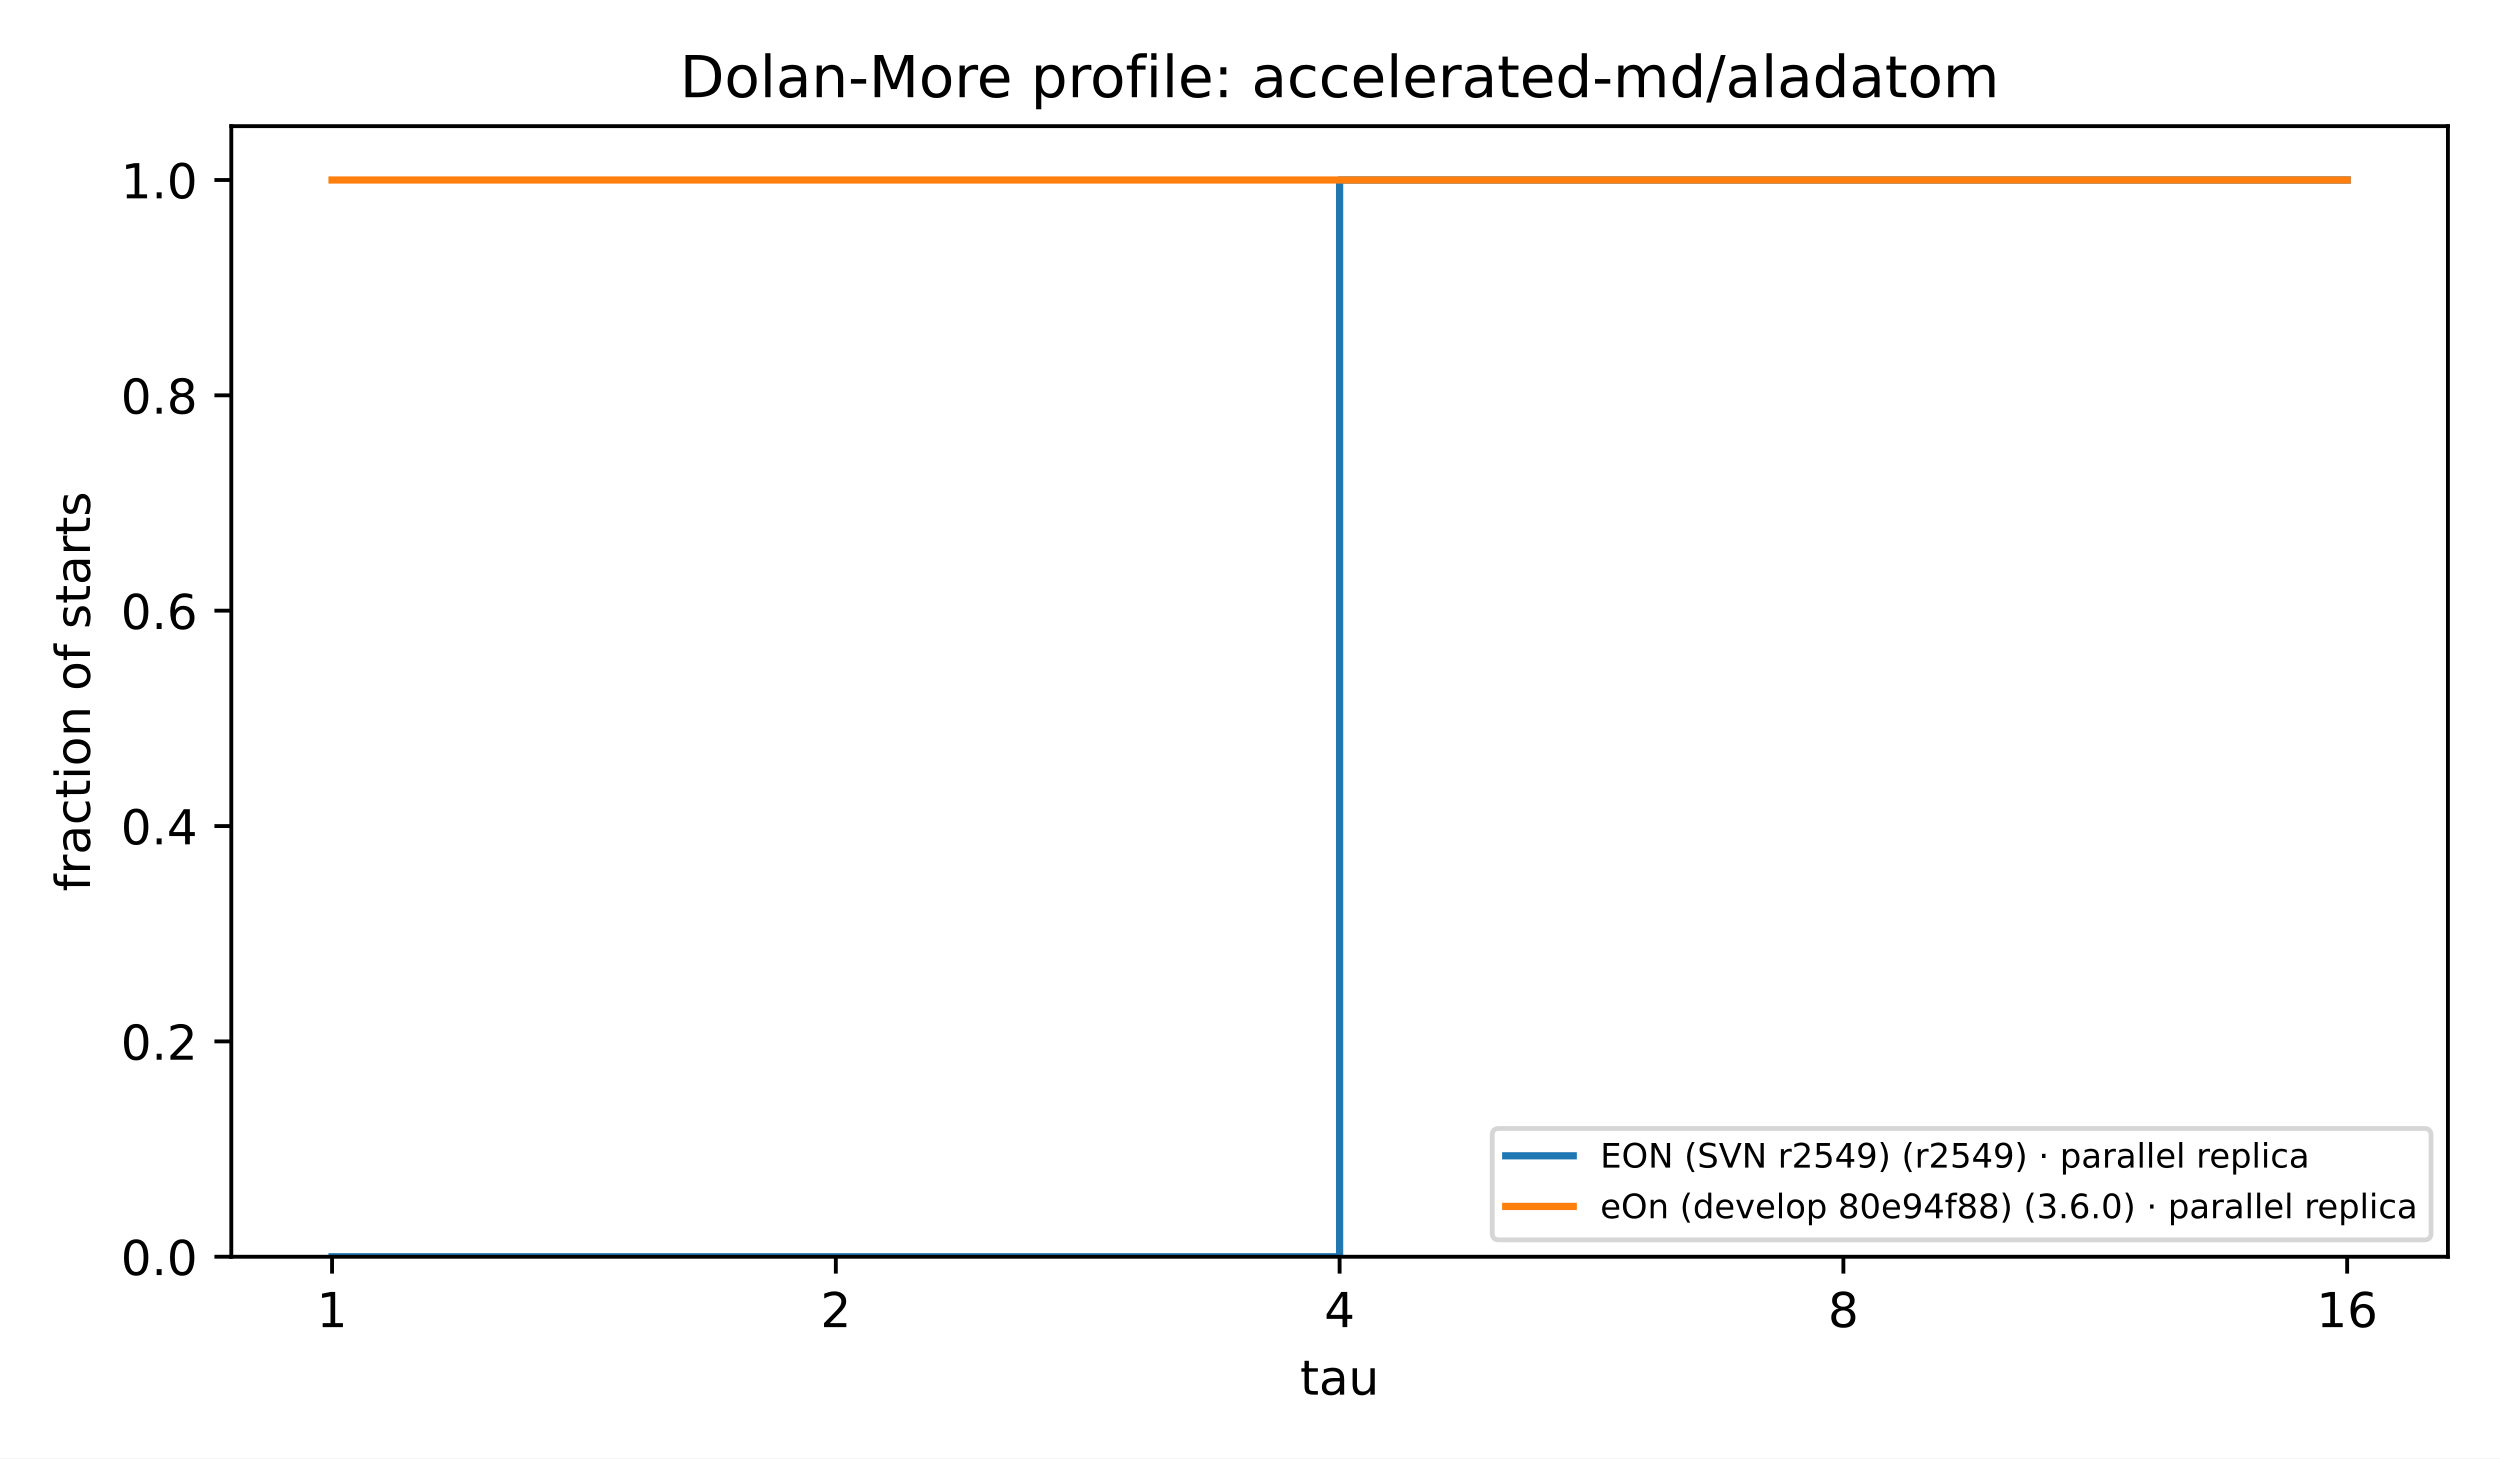
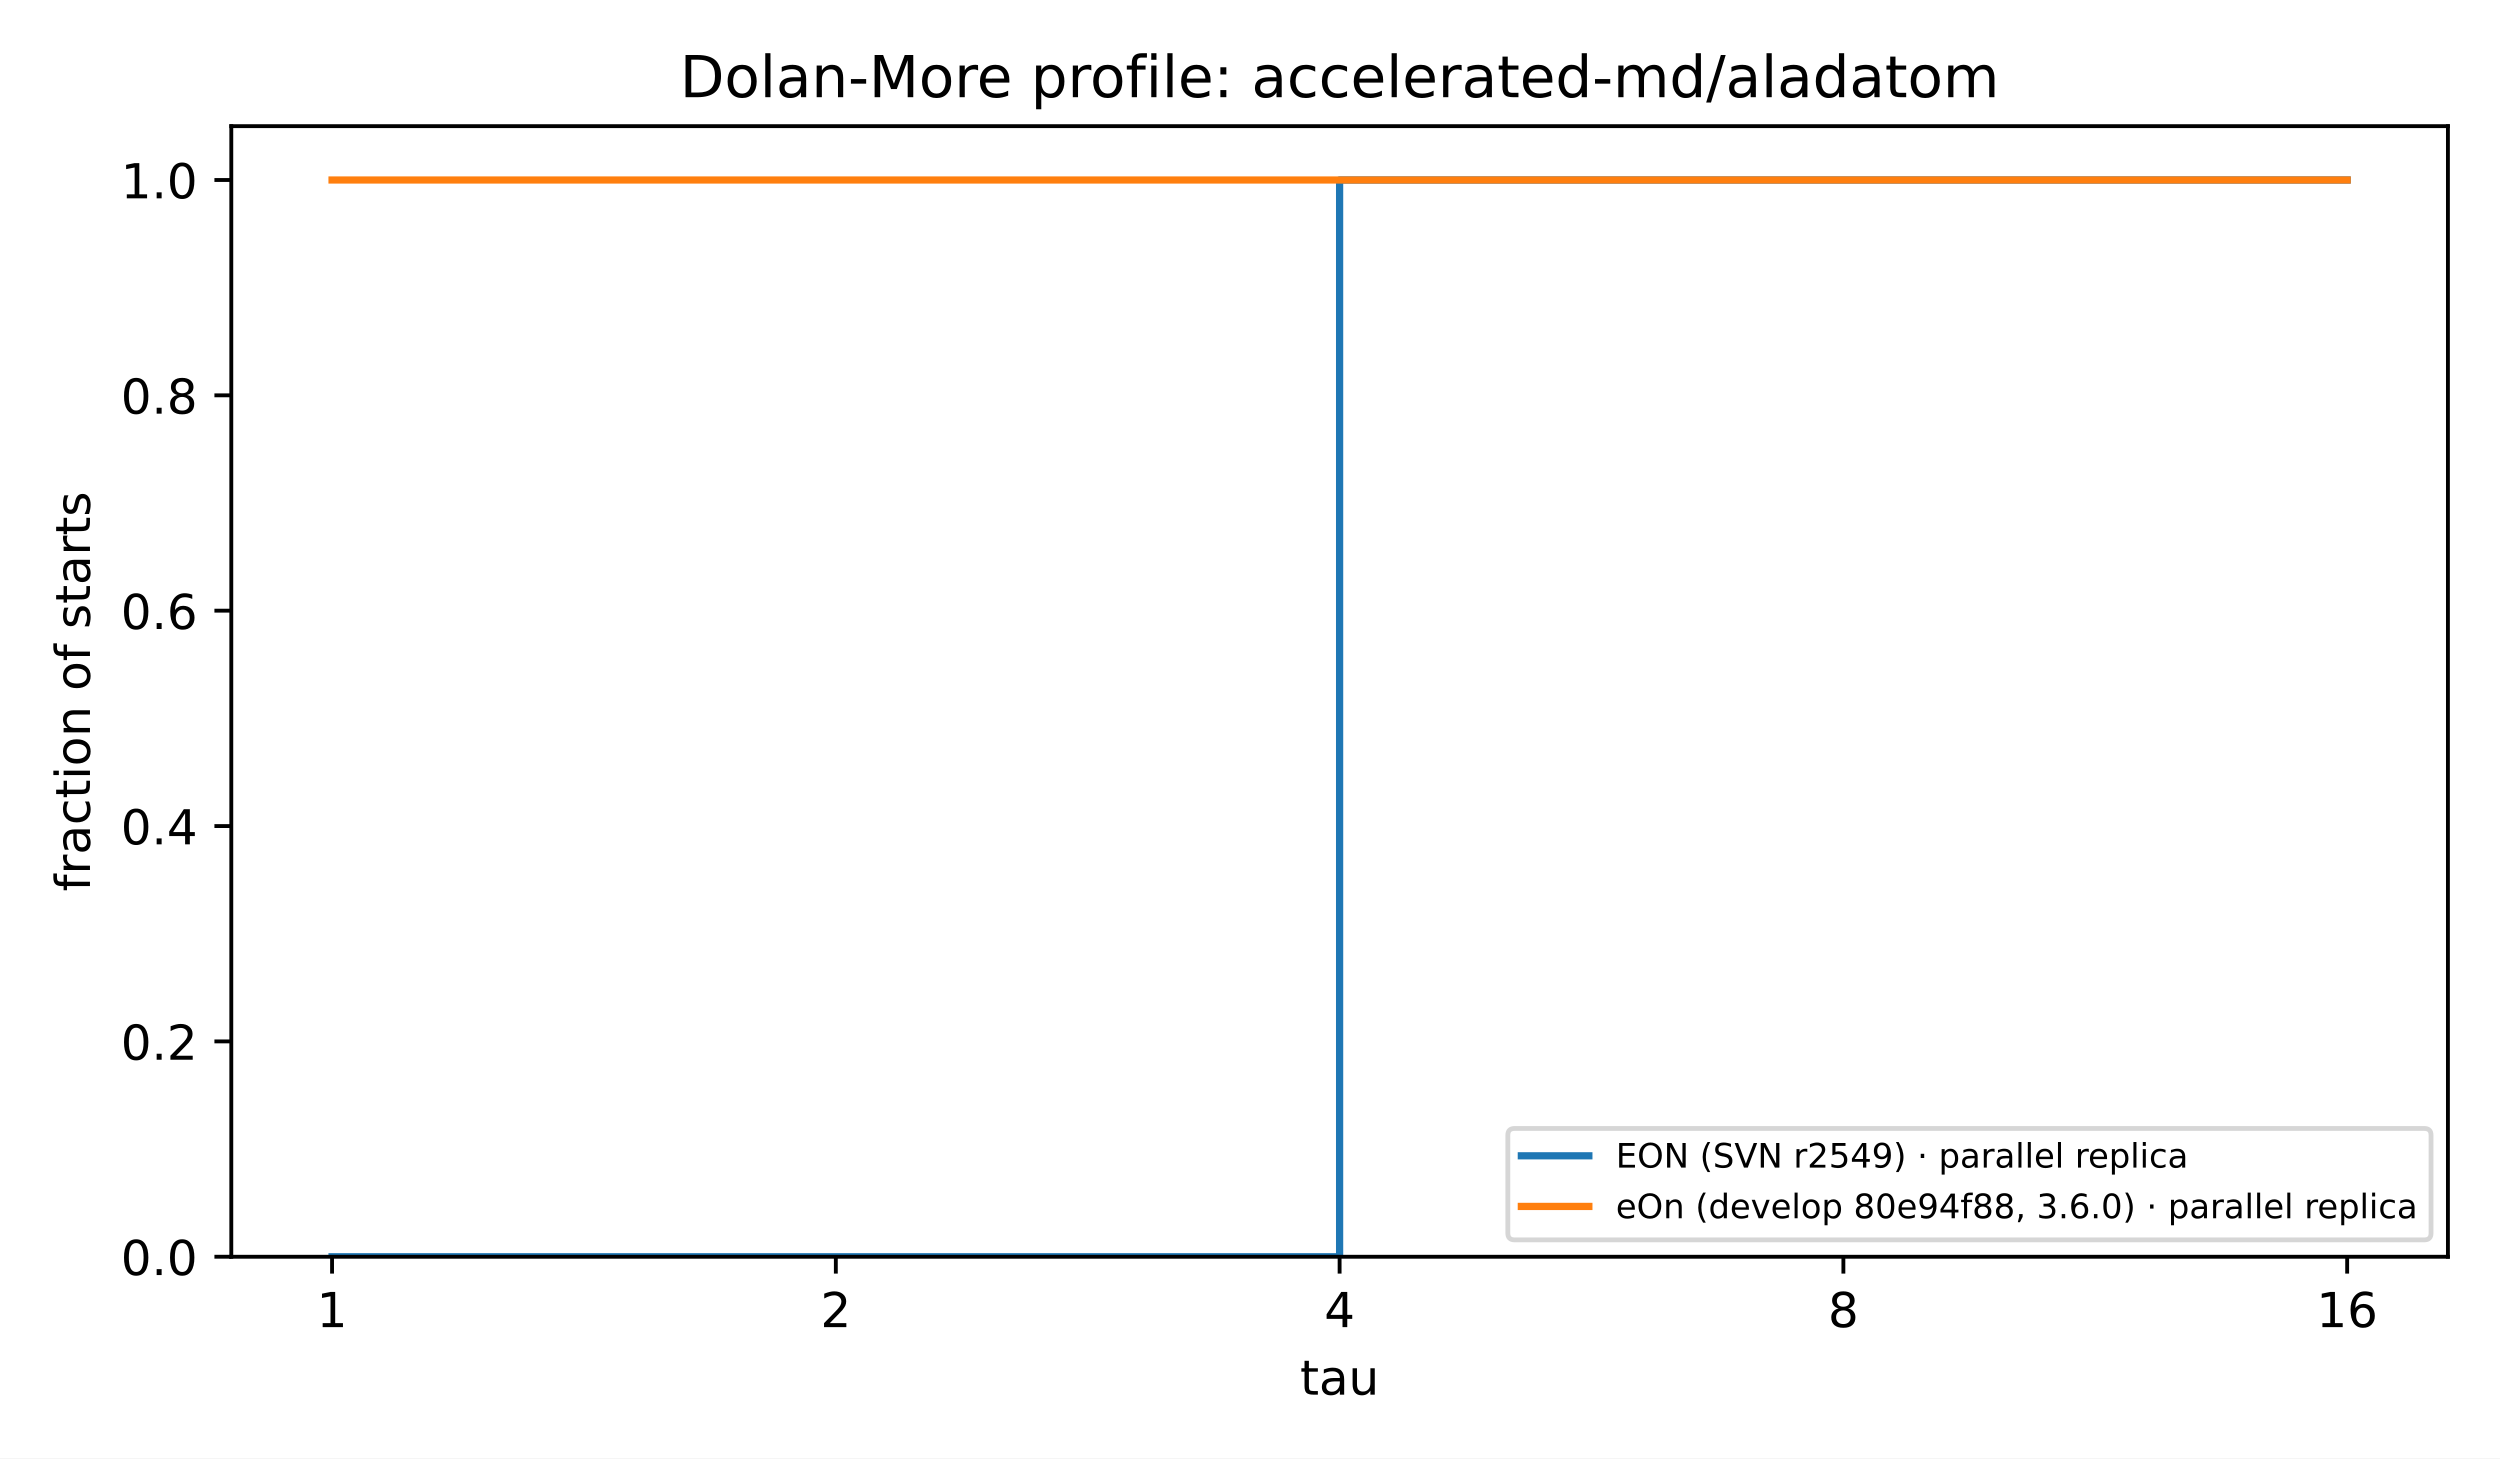
<svg xmlns="http://www.w3.org/2000/svg" xmlns:xlink="http://www.w3.org/1999/xlink" width="518.4pt" height="302.4pt" viewBox="0 0 518.4 302.4" version="1.1">
  <defs>
    <style type="text/css">*{stroke-linejoin: round; stroke-linecap: butt}</style>
  </defs>
  <g id="figure_1">
    <g id="patch_1">
      <path d="M 0 302.4  L 518.4 302.4  L 518.4 0  L 0 0  z " style="fill: #ffffff" />
    </g>
    <g id="axes_1">
      <g id="patch_2">
        <path d="M 47.962 260.6  L 507.6 260.6  L 507.6 26.16  L 47.962 26.16  z " style="fill: #ffffff" />
      </g>
      <g id="matplotlib.axis_1">
        <g id="xtick_1">
          <g id="line2d_1">
            <defs>
              <path id="m8ea4d47d77" d="M 0 0  L 0 3.5  " style="stroke: #000000; stroke-width: 0.8" />
            </defs>
            <g>
              <use xlink:href="#m8ea4d47d77" x="68.855" y="260.6" style="stroke: #000000; stroke-width: 0.8" />
            </g>
          </g>
          <g id="text_1">
            <text style="font-size: 10px; font-family: 'DejaVu Sans', 'Bitstream Vera Sans', 'Computer Modern Sans Serif', 'Lucida Grande', 'Verdana', 'Geneva', 'Lucid', 'Arial', 'Helvetica', 'Avant Garde', sans-serif; text-anchor: middle" x="68.855" y="275.198" transform="rotate(-0 68.85496 275.1977)">1</text>
          </g>
        </g>
        <g id="xtick_2">
          <g id="line2d_2">
            <g>
              <use xlink:href="#m8ea4d47d77" x="173.318" y="260.6" style="stroke: #000000; stroke-width: 0.8" />
            </g>
          </g>
          <g id="text_2">
            <text style="font-size: 10px; font-family: 'DejaVu Sans', 'Bitstream Vera Sans', 'Computer Modern Sans Serif', 'Lucida Grande', 'Verdana', 'Geneva', 'Lucid', 'Arial', 'Helvetica', 'Avant Garde', sans-serif; text-anchor: middle" x="173.318" y="275.198" transform="rotate(-0 173.3181 275.1977)">2</text>
          </g>
        </g>
        <g id="xtick_3">
          <g id="line2d_3">
            <g>
              <use xlink:href="#m8ea4d47d77" x="277.781" y="260.6" style="stroke: #000000; stroke-width: 0.8" />
            </g>
          </g>
          <g id="text_3">
            <text style="font-size: 10px; font-family: 'DejaVu Sans', 'Bitstream Vera Sans', 'Computer Modern Sans Serif', 'Lucida Grande', 'Verdana', 'Geneva', 'Lucid', 'Arial', 'Helvetica', 'Avant Garde', sans-serif; text-anchor: middle" x="277.781" y="275.198" transform="rotate(-0 277.7812 275.1977)">4</text>
          </g>
        </g>
        <g id="xtick_4">
          <g id="line2d_4">
            <g>
              <use xlink:href="#m8ea4d47d77" x="382.244" y="260.6" style="stroke: #000000; stroke-width: 0.8" />
            </g>
          </g>
          <g id="text_4">
            <text style="font-size: 10px; font-family: 'DejaVu Sans', 'Bitstream Vera Sans', 'Computer Modern Sans Serif', 'Lucida Grande', 'Verdana', 'Geneva', 'Lucid', 'Arial', 'Helvetica', 'Avant Garde', sans-serif; text-anchor: middle" x="382.244" y="275.198" transform="rotate(-0 382.2443 275.1977)">8</text>
          </g>
        </g>
        <g id="xtick_5">
          <g id="line2d_5">
            <g>
              <use xlink:href="#m8ea4d47d77" x="486.707" y="260.6" style="stroke: #000000; stroke-width: 0.8" />
            </g>
          </g>
          <g id="text_5">
            <text style="font-size: 10px; font-family: 'DejaVu Sans', 'Bitstream Vera Sans', 'Computer Modern Sans Serif', 'Lucida Grande', 'Verdana', 'Geneva', 'Lucid', 'Arial', 'Helvetica', 'Avant Garde', sans-serif; text-anchor: middle" x="486.707" y="275.198" transform="rotate(-0 486.7074 275.1977)">16</text>
          </g>
        </g>
        <g id="text_6">
          <text style="font-size: 10px; font-family: 'DejaVu Sans', 'Bitstream Vera Sans', 'Computer Modern Sans Serif', 'Lucida Grande', 'Verdana', 'Geneva', 'Lucid', 'Arial', 'Helvetica', 'Avant Garde', sans-serif; text-anchor: middle" x="277.781" y="289.198" transform="rotate(-0 277.7812 289.1977)">tau</text>
        </g>
      </g>
      <g id="matplotlib.axis_2">
        <g id="ytick_1">
          <g id="line2d_6">
            <defs>
              <path id="md659df78fa" d="M 0 0  L -3.5 0  " style="stroke: #000000; stroke-width: 0.8" />
            </defs>
            <g>
              <use xlink:href="#md659df78fa" x="47.962" y="260.6" style="stroke: #000000; stroke-width: 0.8" />
            </g>
          </g>
          <g id="text_7">
            <text style="font-size: 10px; font-family: 'DejaVu Sans', 'Bitstream Vera Sans', 'Computer Modern Sans Serif', 'Lucida Grande', 'Verdana', 'Geneva', 'Lucid', 'Arial', 'Helvetica', 'Avant Garde', sans-serif; text-anchor: end" x="40.962" y="264.399" transform="rotate(-0 40.96234 264.3988)">0.0</text>
          </g>
        </g>
        <g id="ytick_2">
          <g id="line2d_7">
            <g>
              <use xlink:href="#md659df78fa" x="47.962" y="215.945" style="stroke: #000000; stroke-width: 0.8" />
            </g>
          </g>
          <g id="text_8">
            <text style="font-size: 10px; font-family: 'DejaVu Sans', 'Bitstream Vera Sans', 'Computer Modern Sans Serif', 'Lucida Grande', 'Verdana', 'Geneva', 'Lucid', 'Arial', 'Helvetica', 'Avant Garde', sans-serif; text-anchor: end" x="40.962" y="219.744" transform="rotate(-0 40.96234 219.7436)">0.2</text>
          </g>
        </g>
        <g id="ytick_3">
          <g id="line2d_8">
            <g>
              <use xlink:href="#md659df78fa" x="47.962" y="171.29" style="stroke: #000000; stroke-width: 0.8" />
            </g>
          </g>
          <g id="text_9">
            <text style="font-size: 10px; font-family: 'DejaVu Sans', 'Bitstream Vera Sans', 'Computer Modern Sans Serif', 'Lucida Grande', 'Verdana', 'Geneva', 'Lucid', 'Arial', 'Helvetica', 'Avant Garde', sans-serif; text-anchor: end" x="40.962" y="175.088" transform="rotate(-0 40.96234 175.0884)">0.4</text>
          </g>
        </g>
        <g id="ytick_4">
          <g id="line2d_9">
            <g>
              <use xlink:href="#md659df78fa" x="47.962" y="126.634" style="stroke: #000000; stroke-width: 0.8" />
            </g>
          </g>
          <g id="text_10">
            <text style="font-size: 10px; font-family: 'DejaVu Sans', 'Bitstream Vera Sans', 'Computer Modern Sans Serif', 'Lucida Grande', 'Verdana', 'Geneva', 'Lucid', 'Arial', 'Helvetica', 'Avant Garde', sans-serif; text-anchor: end" x="40.962" y="130.433" transform="rotate(-0 40.96234 130.4331)">0.6</text>
          </g>
        </g>
        <g id="ytick_5">
          <g id="line2d_10">
            <g>
              <use xlink:href="#md659df78fa" x="47.962" y="81.979" style="stroke: #000000; stroke-width: 0.8" />
            </g>
          </g>
          <g id="text_11">
            <text style="font-size: 10px; font-family: 'DejaVu Sans', 'Bitstream Vera Sans', 'Computer Modern Sans Serif', 'Lucida Grande', 'Verdana', 'Geneva', 'Lucid', 'Arial', 'Helvetica', 'Avant Garde', sans-serif; text-anchor: end" x="40.962" y="85.778" transform="rotate(-0 40.96234 85.77788)">0.8</text>
          </g>
        </g>
        <g id="ytick_6">
          <g id="line2d_11">
            <g>
              <use xlink:href="#md659df78fa" x="47.962" y="37.324" style="stroke: #000000; stroke-width: 0.8" />
            </g>
          </g>
          <g id="text_12">
            <text style="font-size: 10px; font-family: 'DejaVu Sans', 'Bitstream Vera Sans', 'Computer Modern Sans Serif', 'Lucida Grande', 'Verdana', 'Geneva', 'Lucid', 'Arial', 'Helvetica', 'Avant Garde', sans-serif; text-anchor: end" x="40.962" y="41.123" transform="rotate(-0 40.96234 41.12264)">1.0</text>
          </g>
        </g>
        <g id="text_13">
          <text style="font-size: 10px; font-family: 'DejaVu Sans', 'Bitstream Vera Sans', 'Computer Modern Sans Serif', 'Lucida Grande', 'Verdana', 'Geneva', 'Lucid', 'Arial', 'Helvetica', 'Avant Garde', sans-serif; text-anchor: middle" x="18.657" y="143.38" transform="rotate(-90 18.65687 143.38)">fraction of starts</text>
        </g>
      </g>
      <g id="line2d_12">
        <path d="M 68.855 260.6  L 173.318 260.6  L 173.318 260.6  L 277.781 260.6  L 277.781 37.324  L 382.244 37.324  L 382.244 37.324  L 486.707 37.324  L 486.707 37.324  " clip-path="url(#p4e380cea4b)" style="fill: none; stroke: #1f77b4; stroke-width: 1.5; stroke-linecap: square" />
      </g>
      <g id="line2d_13">
        <path d="M 68.855 37.324  L 173.318 37.324  L 173.318 37.324  L 277.781 37.324  L 277.781 37.324  L 382.244 37.324  L 382.244 37.324  L 486.707 37.324  L 486.707 37.324  " clip-path="url(#p4e380cea4b)" style="fill: none; stroke: #ff7f0e; stroke-width: 1.5; stroke-linecap: square" />
      </g>
      <g id="patch_3">
        <path d="M 47.962 260.6  L 47.962 26.16  " style="fill: none; stroke: #000000; stroke-width: 0.8; stroke-linejoin: miter; stroke-linecap: square" />
      </g>
      <g id="patch_4">
        <path d="M 507.6 260.6  L 507.6 26.16  " style="fill: none; stroke: #000000; stroke-width: 0.8; stroke-linejoin: miter; stroke-linecap: square" />
      </g>
      <g id="patch_5">
        <path d="M 47.962 260.6  L 507.6 260.6  " style="fill: none; stroke: #000000; stroke-width: 0.8; stroke-linejoin: miter; stroke-linecap: square" />
      </g>
      <g id="patch_6">
        <path d="M 47.962 26.16  L 507.6 26.16  " style="fill: none; stroke: #000000; stroke-width: 0.8; stroke-linejoin: miter; stroke-linecap: square" />
      </g>
      <g id="text_14">
        <text style="font-size: 12px; font-family: 'DejaVu Sans', 'Bitstream Vera Sans', 'Computer Modern Sans Serif', 'Lucida Grande', 'Verdana', 'Geneva', 'Lucid', 'Arial', 'Helvetica', 'Avant Garde', sans-serif; text-anchor: middle" x="277.781" y="20.16" transform="rotate(-0 277.7812 20.16)">Dolan-More profile: accelerated-md/aladatom</text>
      </g>
      <g id="legend_1">
        <g id="patch_7">
-           <path d="M 310.827 257.1  L 502.7 257.1  Q 504.1 257.1 504.1 255.7  L 504.1 235.399  Q 504.1 233.999 502.7 233.999  L 310.827 233.999  Q 309.427 233.999 309.427 235.399  L 309.427 255.7  Q 309.427 257.1 310.827 257.1  z " style="fill: #ffffff; opacity: 0.8; stroke: #cccccc; stroke-linejoin: miter" />
+           <path d="M 314.064 257.1  L 502.7 257.1  Q 504.1 257.1 504.1 255.7  L 504.1 235.399  Q 504.1 233.999 502.7 233.999  L 314.064 233.999  Q 312.664 233.999 312.664 235.399  L 312.664 255.7  Q 312.664 257.1 314.064 257.1  z " style="fill: #ffffff; opacity: 0.8; stroke: #cccccc; stroke-linejoin: miter" />
        </g>
        <g id="line2d_14">
-           <path d="M 312.227 239.668  L 319.227 239.668  L 319.227 239.668  L 326.227 239.668  L 326.227 239.668  " style="fill: none; stroke: #1f77b4; stroke-width: 1.5; stroke-linecap: square" />
+           <path d="M 315.464 239.668  L 322.464 239.668  L 322.464 239.668  L 329.464 239.668  L 329.464 239.668  " style="fill: none; stroke: #1f77b4; stroke-width: 1.5; stroke-linecap: square" />
        </g>
        <g id="text_15">
-           <text style="font-size: 7px; font-family: 'DejaVu Sans', 'Bitstream Vera Sans', 'Computer Modern Sans Serif', 'Lucida Grande', 'Verdana', 'Geneva', 'Lucid', 'Arial', 'Helvetica', 'Avant Garde', sans-serif; text-anchor: start" x="331.827" y="242.118" transform="rotate(-0 331.8267 242.1178)">EON (SVN r2549) (r2549) · parallel replica</text>
+           <text style="font-size: 7px; font-family: 'DejaVu Sans', 'Bitstream Vera Sans', 'Computer Modern Sans Serif', 'Lucida Grande', 'Verdana', 'Geneva', 'Lucid', 'Arial', 'Helvetica', 'Avant Garde', sans-serif; text-anchor: start" x="335.064" y="242.118" transform="rotate(-0 335.0642 242.1178)">EON (SVN r2549) · parallel replica</text>
        </g>
        <g id="line2d_15">
-           <path d="M 312.227 250.168  L 319.227 250.168  L 319.227 250.168  L 326.227 250.168  L 326.227 250.168  " style="fill: none; stroke: #ff7f0e; stroke-width: 1.5; stroke-linecap: square" />
+           <path d="M 315.464 250.168  L 322.464 250.168  L 322.464 250.168  L 329.464 250.168  L 329.464 250.168  " style="fill: none; stroke: #ff7f0e; stroke-width: 1.5; stroke-linecap: square" />
        </g>
        <g id="text_16">
-           <text style="font-size: 7px; font-family: 'DejaVu Sans', 'Bitstream Vera Sans', 'Computer Modern Sans Serif', 'Lucida Grande', 'Verdana', 'Geneva', 'Lucid', 'Arial', 'Helvetica', 'Avant Garde', sans-serif; text-anchor: start" x="331.827" y="252.618" transform="rotate(-0 331.8267 252.6184)">eOn (develop 80e94f88) (3.6.0) · parallel replica</text>
+           <text style="font-size: 7px; font-family: 'DejaVu Sans', 'Bitstream Vera Sans', 'Computer Modern Sans Serif', 'Lucida Grande', 'Verdana', 'Geneva', 'Lucid', 'Arial', 'Helvetica', 'Avant Garde', sans-serif; text-anchor: start" x="335.064" y="252.618" transform="rotate(-0 335.0642 252.6184)">eOn (develop 80e94f88, 3.6.0) · parallel replica</text>
        </g>
      </g>
    </g>
  </g>
  <defs>
    <clipPath id="p4e380cea4b">
      <rect x="47.962" y="26.16" width="459.638" height="234.44" />
    </clipPath>
  </defs>
</svg>
